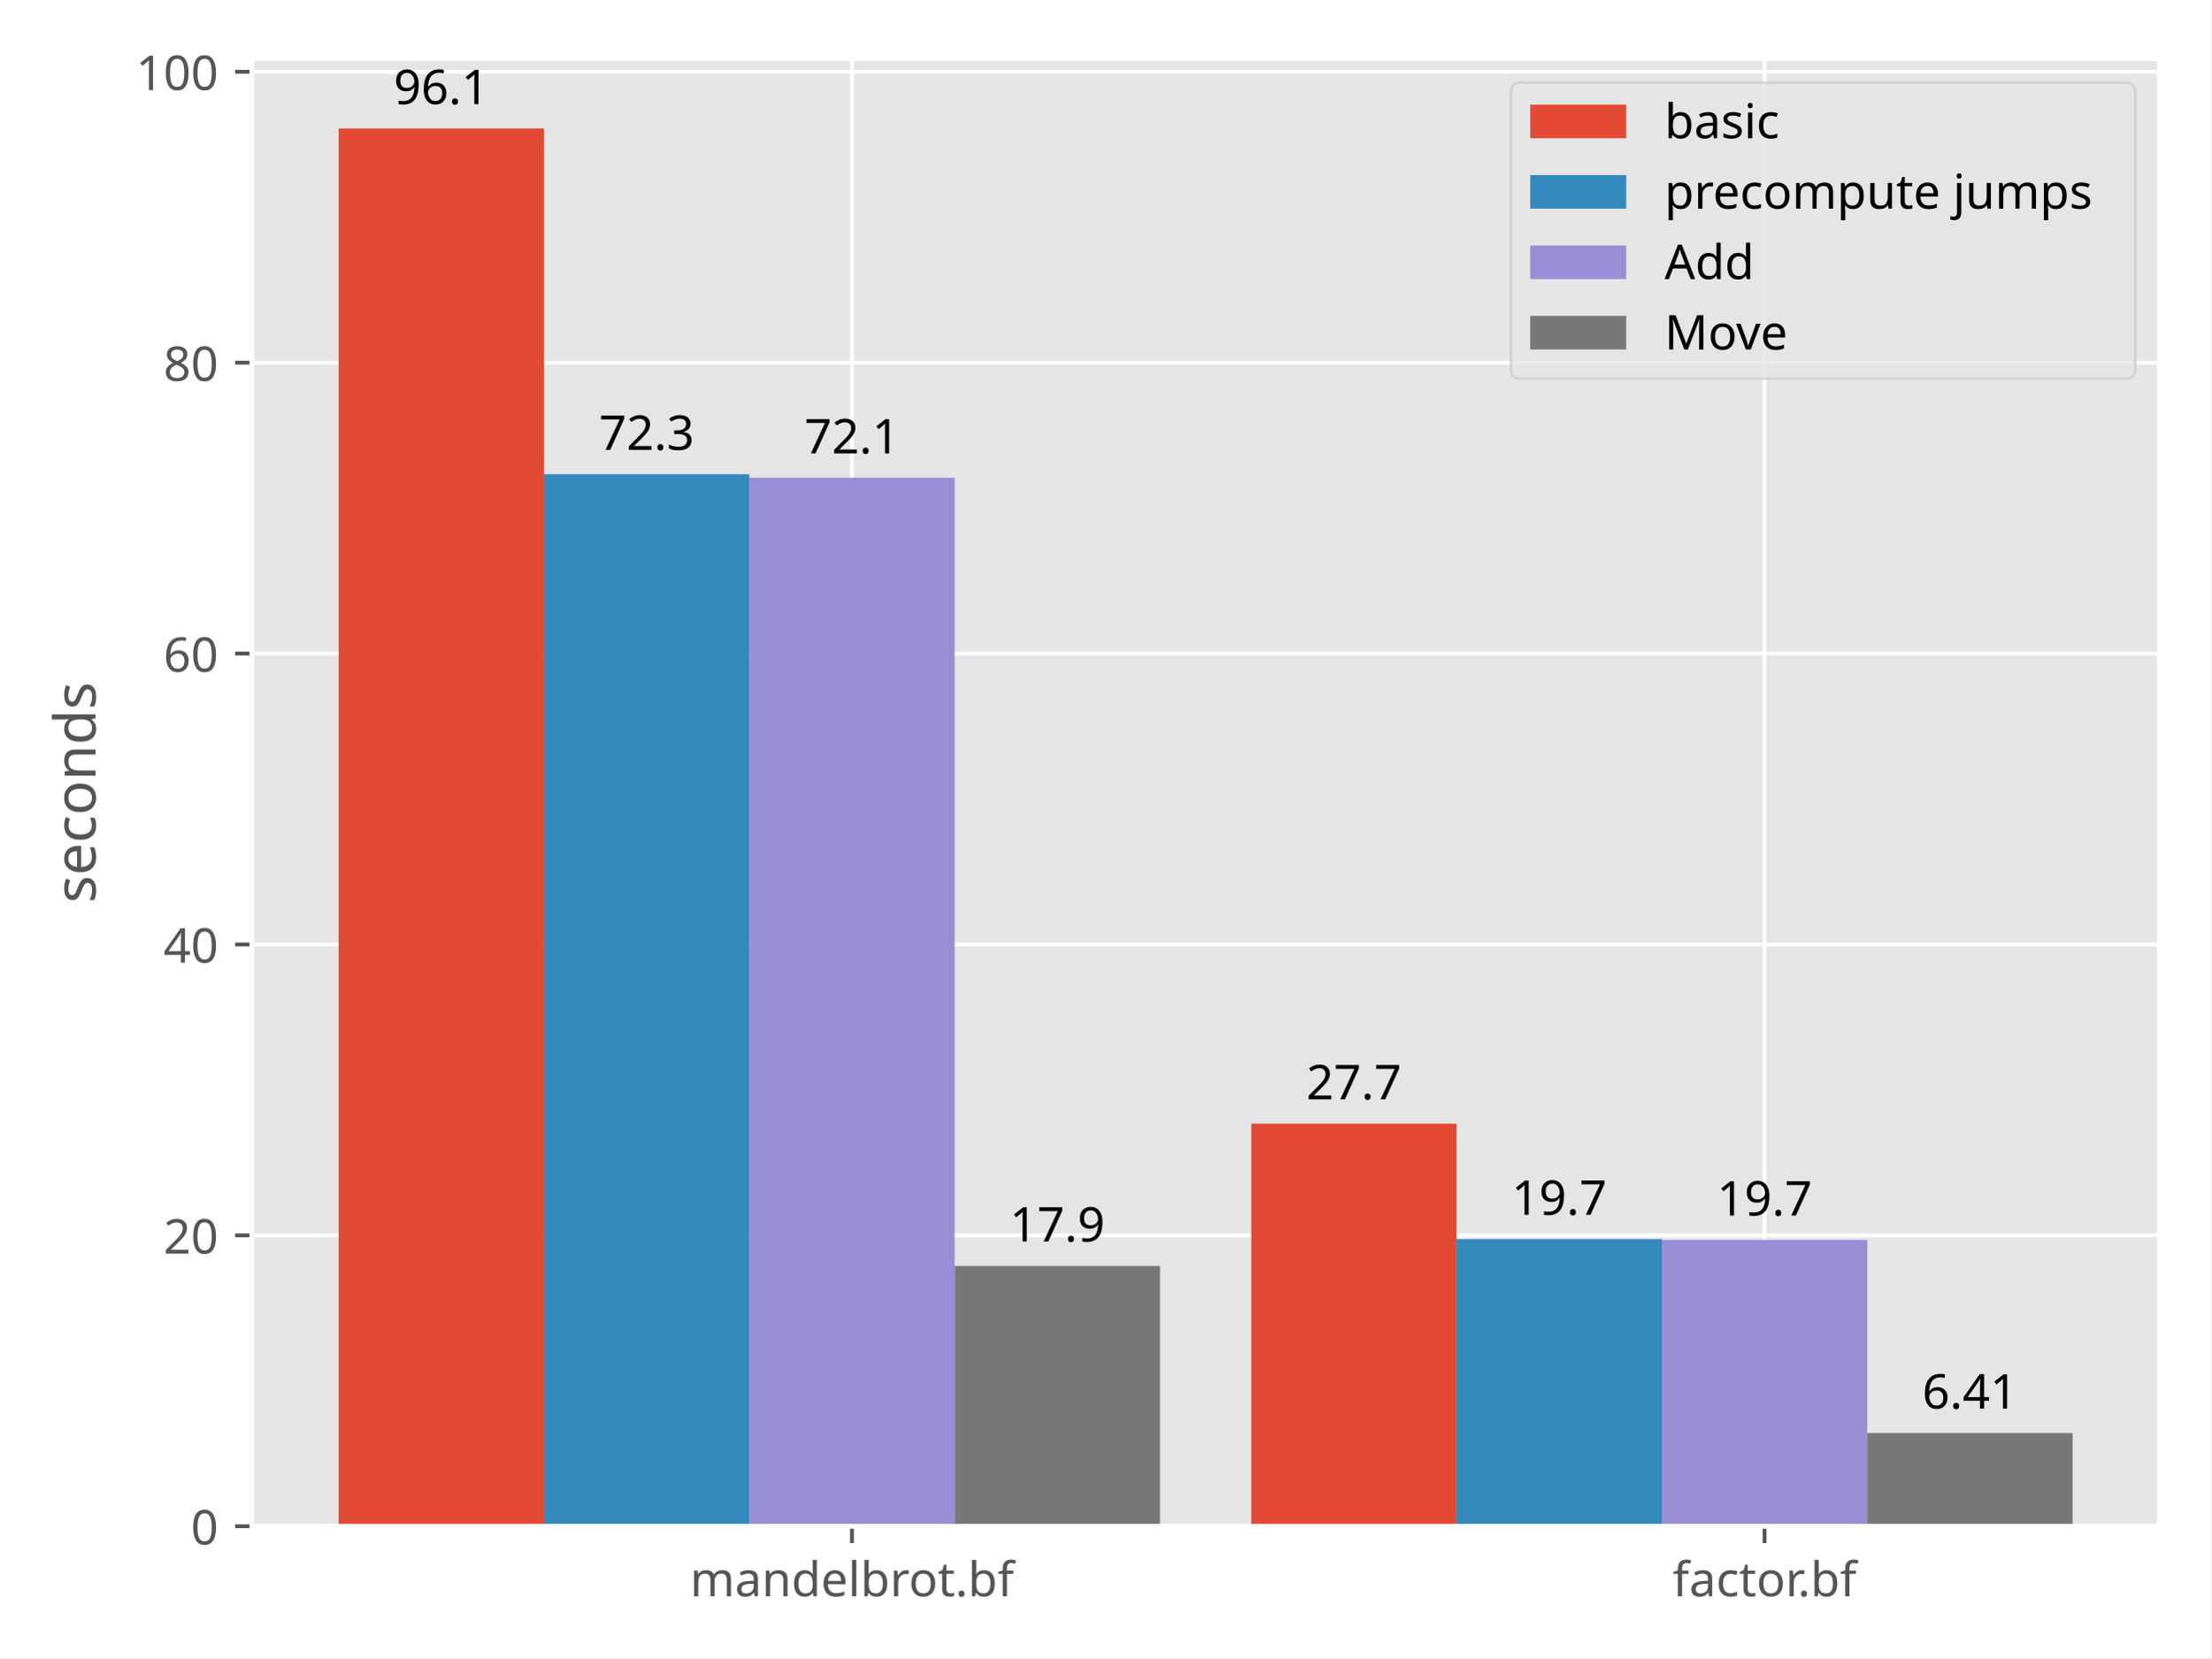
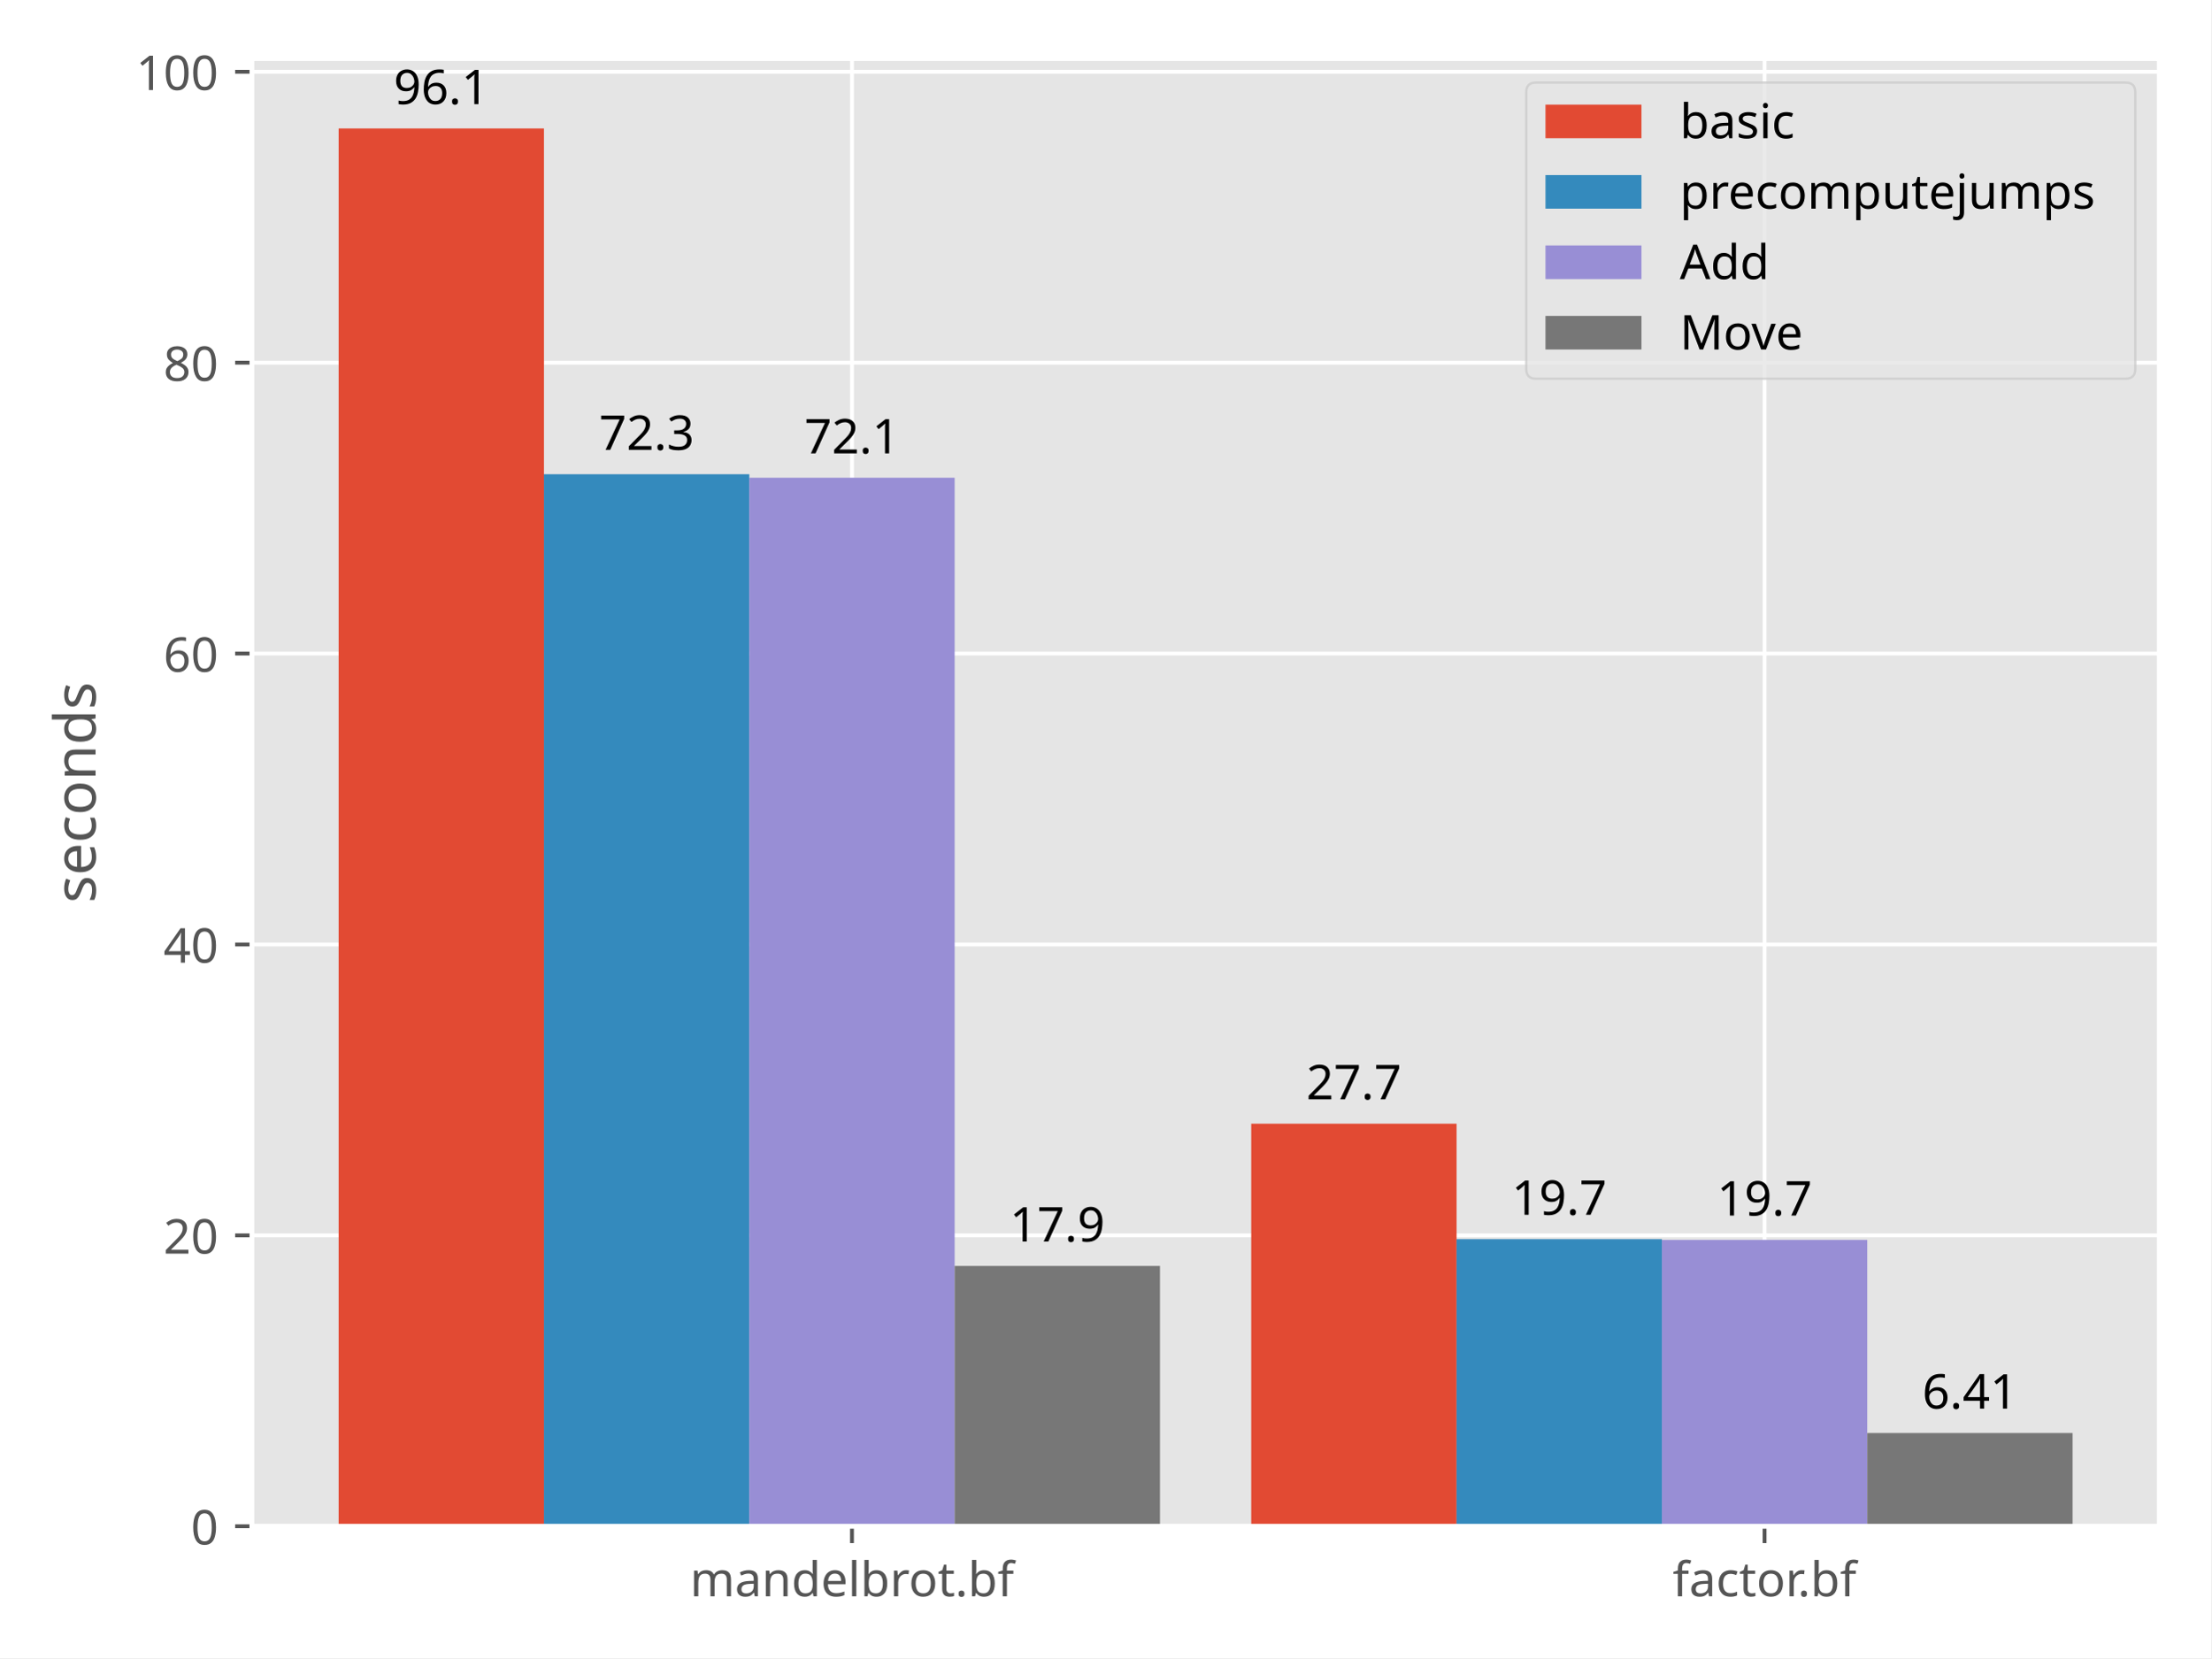
<svg xmlns="http://www.w3.org/2000/svg" xmlns:xlink="http://www.w3.org/1999/xlink" width="460.8pt" height="345.6pt" viewBox="0 0 460.8 345.6" version="1.1">
  <defs>
    <style type="text/css">*{stroke-linejoin: round; stroke-linecap: butt}</style>
  </defs>
  <g id="figure_1">
    <g id="patch_1">
      <path d="M 0 345.6  L 460.8 345.6  L 460.8 0  L 0 0  z " style="fill: #ffffff" />
    </g>
    <g id="axes_1">
      <g id="patch_2">
        <path d="M 52.501 318.122  L 450 318.122  L 450 12.213  L 52.501 12.213  z " style="fill: #e5e5e5" />
      </g>
      <g id="matplotlib.axis_1">
        <g id="xtick_1">
          <g id="line2d_1">
-             <path d="M 177.552 318.122  L 177.552 12.213  " clip-path="url(#p070d10ec9c)" style="fill: none; stroke: #ffffff; stroke-width: 0.8; stroke-linecap: square" />
+             <path d="M 177.552 318.122  L 177.552 12.213  " clip-path="url(#p7272bef656)" style="fill: none; stroke: #ffffff; stroke-width: 0.8; stroke-linecap: square" />
          </g>
          <g id="line2d_2">
            <defs>
-               <path id="m5c54ca888c" d="M 0 0  L 0 3.5  " style="stroke: #555555; stroke-width: 0.8" />
+               <path id="md9956f434b" d="M 0 0  L 0 3.5  " style="stroke: #555555; stroke-width: 0.8" />
            </defs>
            <g>
-               <use xlink:href="#m5c54ca888c" x="177.552" y="318.122" style="fill: #555555; stroke: #555555; stroke-width: 0.8" />
+               <use xlink:href="#md9956f434b" x="177.552" y="318.122" style="fill: #555555; stroke: #555555; stroke-width: 0.8" />
            </g>
          </g>
          <g id="text_1">
            <text style="fill: #555555; font: 10px 'Verdana'; text-anchor: middle" x="177.552" y="332.72" transform="rotate(-0, 177.5517, 332.7203)">mandelbrot.bf</text>
          </g>
        </g>
        <g id="xtick_2">
          <g id="line2d_3">
-             <path d="M 367.742 318.122  L 367.742 12.213  " clip-path="url(#p070d10ec9c)" style="fill: none; stroke: #ffffff; stroke-width: 0.8; stroke-linecap: square" />
+             <path d="M 367.742 318.122  L 367.742 12.213  " clip-path="url(#p7272bef656)" style="fill: none; stroke: #ffffff; stroke-width: 0.8; stroke-linecap: square" />
          </g>
          <g id="line2d_4">
            <g>
-               <use xlink:href="#m5c54ca888c" x="367.742" y="318.122" style="fill: #555555; stroke: #555555; stroke-width: 0.8" />
+               <use xlink:href="#md9956f434b" x="367.742" y="318.122" style="fill: #555555; stroke: #555555; stroke-width: 0.8" />
            </g>
          </g>
          <g id="text_2">
            <text style="fill: #555555; font: 10px 'Verdana'; text-anchor: middle" x="367.742" y="332.72" transform="rotate(-0, 367.7425, 332.7203)">factor.bf</text>
          </g>
        </g>
      </g>
      <g id="matplotlib.axis_2">
        <g id="ytick_1">
          <g id="line2d_5">
-             <path d="M 52.501 318.122  L 450 318.122  " clip-path="url(#p070d10ec9c)" style="fill: none; stroke: #ffffff; stroke-width: 0.8; stroke-linecap: square" />
+             <path d="M 52.501 318.122  L 450 318.122  " clip-path="url(#p7272bef656)" style="fill: none; stroke: #ffffff; stroke-width: 0.8; stroke-linecap: square" />
          </g>
          <g id="line2d_6">
            <defs>
-               <path id="m5587180c3b" d="M 0 0  L -3.5 0  " style="stroke: #555555; stroke-width: 0.8" />
+               <path id="mf716fc9c56" d="M 0 0  L -3.5 0  " style="stroke: #555555; stroke-width: 0.8" />
            </defs>
            <g>
-               <use xlink:href="#m5587180c3b" x="52.501" y="318.122" style="fill: #555555; stroke: #555555; stroke-width: 0.8" />
+               <use xlink:href="#mf716fc9c56" x="52.501" y="318.122" style="fill: #555555; stroke: #555555; stroke-width: 0.8" />
            </g>
          </g>
          <g id="text_3">
            <text style="fill: #555555; font: 10px 'Verdana'; text-anchor: end" x="45.501" y="321.921" transform="rotate(-0, 45.50125, 321.9211)">0</text>
          </g>
        </g>
        <g id="ytick_2">
          <g id="line2d_7">
-             <path d="M 52.501 257.489  L 450 257.489  " clip-path="url(#p070d10ec9c)" style="fill: none; stroke: #ffffff; stroke-width: 0.8; stroke-linecap: square" />
+             <path d="M 52.501 257.489  L 450 257.489  " clip-path="url(#p7272bef656)" style="fill: none; stroke: #ffffff; stroke-width: 0.8; stroke-linecap: square" />
          </g>
          <g id="line2d_8">
            <g>
-               <use xlink:href="#m5587180c3b" x="52.501" y="257.489" style="fill: #555555; stroke: #555555; stroke-width: 0.8" />
+               <use xlink:href="#mf716fc9c56" x="52.501" y="257.489" style="fill: #555555; stroke: #555555; stroke-width: 0.8" />
            </g>
          </g>
          <g id="text_4">
            <text style="fill: #555555; font: 10px 'Verdana'; text-anchor: end" x="45.501" y="261.288" transform="rotate(-0, 45.50125, 261.288)">20</text>
          </g>
        </g>
        <g id="ytick_3">
          <g id="line2d_9">
-             <path d="M 52.501 196.856  L 450 196.856  " clip-path="url(#p070d10ec9c)" style="fill: none; stroke: #ffffff; stroke-width: 0.8; stroke-linecap: square" />
+             <path d="M 52.501 196.856  L 450 196.856  " clip-path="url(#p7272bef656)" style="fill: none; stroke: #ffffff; stroke-width: 0.8; stroke-linecap: square" />
          </g>
          <g id="line2d_10">
            <g>
-               <use xlink:href="#m5587180c3b" x="52.501" y="196.856" style="fill: #555555; stroke: #555555; stroke-width: 0.8" />
+               <use xlink:href="#mf716fc9c56" x="52.501" y="196.856" style="fill: #555555; stroke: #555555; stroke-width: 0.8" />
            </g>
          </g>
          <g id="text_5">
            <text style="fill: #555555; font: 10px 'Verdana'; text-anchor: end" x="45.501" y="200.655" transform="rotate(-0, 45.50125, 200.6548)">40</text>
          </g>
        </g>
        <g id="ytick_4">
          <g id="line2d_11">
-             <path d="M 52.501 136.222  L 450 136.222  " clip-path="url(#p070d10ec9c)" style="fill: none; stroke: #ffffff; stroke-width: 0.8; stroke-linecap: square" />
+             <path d="M 52.501 136.222  L 450 136.222  " clip-path="url(#p7272bef656)" style="fill: none; stroke: #ffffff; stroke-width: 0.8; stroke-linecap: square" />
          </g>
          <g id="line2d_12">
            <g>
-               <use xlink:href="#m5587180c3b" x="52.501" y="136.222" style="fill: #555555; stroke: #555555; stroke-width: 0.8" />
+               <use xlink:href="#mf716fc9c56" x="52.501" y="136.222" style="fill: #555555; stroke: #555555; stroke-width: 0.8" />
            </g>
          </g>
          <g id="text_6">
            <text style="fill: #555555; font: 10px 'Verdana'; text-anchor: end" x="45.501" y="140.022" transform="rotate(-0, 45.50125, 140.0217)">60</text>
          </g>
        </g>
        <g id="ytick_5">
          <g id="line2d_13">
-             <path d="M 52.501 75.589  L 450 75.589  " clip-path="url(#p070d10ec9c)" style="fill: none; stroke: #ffffff; stroke-width: 0.8; stroke-linecap: square" />
+             <path d="M 52.501 75.589  L 450 75.589  " clip-path="url(#p7272bef656)" style="fill: none; stroke: #ffffff; stroke-width: 0.8; stroke-linecap: square" />
          </g>
          <g id="line2d_14">
            <g>
-               <use xlink:href="#m5587180c3b" x="52.501" y="75.589" style="fill: #555555; stroke: #555555; stroke-width: 0.8" />
+               <use xlink:href="#mf716fc9c56" x="52.501" y="75.589" style="fill: #555555; stroke: #555555; stroke-width: 0.8" />
            </g>
          </g>
          <g id="text_7">
            <text style="fill: #555555; font: 10px 'Verdana'; text-anchor: end" x="45.501" y="79.389" transform="rotate(-0, 45.50125, 79.38852)">80</text>
          </g>
        </g>
        <g id="ytick_6">
          <g id="line2d_15">
-             <path d="M 52.501 14.956  L 450 14.956  " clip-path="url(#p070d10ec9c)" style="fill: none; stroke: #ffffff; stroke-width: 0.8; stroke-linecap: square" />
+             <path d="M 52.501 14.956  L 450 14.956  " clip-path="url(#p7272bef656)" style="fill: none; stroke: #ffffff; stroke-width: 0.8; stroke-linecap: square" />
          </g>
          <g id="line2d_16">
            <g>
-               <use xlink:href="#m5587180c3b" x="52.501" y="14.956" style="fill: #555555; stroke: #555555; stroke-width: 0.8" />
+               <use xlink:href="#mf716fc9c56" x="52.501" y="14.956" style="fill: #555555; stroke: #555555; stroke-width: 0.8" />
            </g>
          </g>
          <g id="text_8">
            <text style="fill: #555555; font: 10px 'Verdana'; text-anchor: end" x="45.501" y="18.755" transform="rotate(-0, 45.50125, 18.75537)">100</text>
          </g>
        </g>
        <g id="text_9">
          <text style="fill: #555555; font: 12px 'Verdana'; text-anchor: middle" x="19.918" y="165.167" transform="rotate(-90, 19.91812, 165.1672)">seconds</text>
        </g>
      </g>
      <g id="patch_3">
-         <path d="M 70.569 318.122  L 113.362 318.122  L 113.362 26.78  L 70.569 26.78  z " clip-path="url(#p070d10ec9c)" style="fill: #e24a33" />
+         <path d="M 70.569 318.122  L 113.362 318.122  L 113.362 26.78  L 70.569 26.78  z " clip-path="url(#p7272bef656)" style="fill: #e24a33" />
      </g>
      <g id="patch_4">
-         <path d="M 260.76 318.122  L 303.553 318.122  L 303.553 234.206  L 260.76 234.206  z " clip-path="url(#p070d10ec9c)" style="fill: #e24a33" />
+         <path d="M 260.76 318.122  L 303.553 318.122  L 303.553 234.206  L 260.76 234.206  z " clip-path="url(#p7272bef656)" style="fill: #e24a33" />
      </g>
      <g id="patch_5">
-         <path d="M 113.362 318.122  L 156.155 318.122  L 156.155 98.842  L 113.362 98.842  z " clip-path="url(#p070d10ec9c)" style="fill: #348abd" />
+         <path d="M 113.362 318.122  L 156.155 318.122  L 156.155 98.842  L 113.362 98.842  z " clip-path="url(#p7272bef656)" style="fill: #348abd" />
      </g>
      <g id="patch_6">
-         <path d="M 303.553 318.122  L 346.346 318.122  L 346.346 258.277  L 303.553 258.277  z " clip-path="url(#p070d10ec9c)" style="fill: #348abd" />
+         <path d="M 303.553 318.122  L 346.346 318.122  L 346.346 258.277  L 303.553 258.277  z " clip-path="url(#p7272bef656)" style="fill: #348abd" />
      </g>
      <g id="patch_7">
-         <path d="M 156.155 318.122  L 198.948 318.122  L 198.948 99.57  L 156.155 99.57  z " clip-path="url(#p070d10ec9c)" style="fill: #988ed5" />
+         <path d="M 156.155 318.122  L 198.948 318.122  L 198.948 99.57  L 156.155 99.57  z " clip-path="url(#p7272bef656)" style="fill: #988ed5" />
      </g>
      <g id="patch_8">
-         <path d="M 346.346 318.122  L 389.139 318.122  L 389.139 258.435  L 346.346 258.435  z " clip-path="url(#p070d10ec9c)" style="fill: #988ed5" />
+         <path d="M 346.346 318.122  L 389.139 318.122  L 389.139 258.435  L 346.346 258.435  z " clip-path="url(#p7272bef656)" style="fill: #988ed5" />
      </g>
      <g id="patch_9">
-         <path d="M 198.948 318.122  L 241.741 318.122  L 241.741 263.855  L 198.948 263.855  z " clip-path="url(#p070d10ec9c)" style="fill: #777777" />
+         <path d="M 198.948 318.122  L 241.741 318.122  L 241.741 263.855  L 198.948 263.855  z " clip-path="url(#p7272bef656)" style="fill: #777777" />
      </g>
      <g id="patch_10">
-         <path d="M 389.139 318.122  L 431.932 318.122  L 431.932 298.68  L 389.139 298.68  z " clip-path="url(#p070d10ec9c)" style="fill: #777777" />
+         <path d="M 389.139 318.122  L 431.932 318.122  L 431.932 298.68  L 389.139 298.68  z " clip-path="url(#p7272bef656)" style="fill: #777777" />
      </g>
      <g id="patch_11">
        <path d="M 52.501 318.122  L 52.501 12.213  " style="fill: none; stroke: #ffffff; stroke-linejoin: miter; stroke-linecap: square" />
      </g>
      <g id="patch_12">
        <path d="M 450 318.122  L 450 12.213  " style="fill: none; stroke: #ffffff; stroke-linejoin: miter; stroke-linecap: square" />
      </g>
      <g id="patch_13">
        <path d="M 52.501 318.122  L 450 318.122  " style="fill: none; stroke: #ffffff; stroke-linejoin: miter; stroke-linecap: square" />
      </g>
      <g id="patch_14">
        <path d="M 52.501 12.213  L 450 12.213  " style="fill: none; stroke: #ffffff; stroke-linejoin: miter; stroke-linecap: square" />
      </g>
      <g id="text_10">
        <text style="font: 10px 'Verdana'; text-anchor: middle" x="91.966" y="21.7" transform="rotate(-0, 91.96584, 21.69993)">96.1</text>
      </g>
      <g id="text_11">
        <text style="font: 10px 'Verdana'; text-anchor: middle" x="282.157" y="229.126" transform="rotate(-0, 282.1566, 229.1259)">27.7</text>
      </g>
      <g id="text_12">
        <text style="font: 10px 'Verdana'; text-anchor: middle" x="134.759" y="93.762" transform="rotate(-0, 134.7588, 93.76242)">72.3</text>
      </g>
      <g id="text_13">
        <text style="font: 10px 'Verdana'; text-anchor: middle" x="324.95" y="253.197" transform="rotate(-0, 324.9496, 253.1973)">19.7</text>
      </g>
      <g id="text_14">
        <text style="font: 10px 'Verdana'; text-anchor: middle" x="177.552" y="94.49" transform="rotate(-0, 177.5517, 94.49002)">72.1</text>
      </g>
      <g id="text_15">
        <text style="font: 10px 'Verdana'; text-anchor: middle" x="367.742" y="253.355" transform="rotate(-0, 367.7425, 253.3549)">19.7</text>
      </g>
      <g id="text_16">
        <text style="font: 10px 'Verdana'; text-anchor: middle" x="220.345" y="258.776" transform="rotate(-0, 220.3446, 258.7755)">17.9</text>
      </g>
      <g id="text_17">
        <text style="font: 10px 'Verdana'; text-anchor: middle" x="410.535" y="293.6" transform="rotate(-0, 410.5354, 293.6002)">6.41</text>
      </g>
      <g id="legend_1">
        <g id="patch_15">
-           <path d="M 316.903 78.925  L 443 78.925  Q 445 78.925 445 76.925  L 445 19.213  Q 445 17.213 443 17.213  L 316.903 17.213  Q 314.903 17.213 314.903 19.213  L 314.903 76.925  Q 314.903 78.925 316.903 78.925  z " style="fill: #e5e5e5; opacity: 0.8; stroke: #cccccc; stroke-width: 0.5; stroke-linejoin: miter" />
+           <path d="M 320.081 78.925  L 443 78.925  Q 445 78.925 445 76.925  L 445 19.213  Q 445 17.213 443 17.213  L 320.081 17.213  Q 318.081 17.213 318.081 19.213  L 318.081 76.925  Q 318.081 78.925 320.081 78.925  z " style="fill: #e5e5e5; opacity: 0.8; stroke: #cccccc; stroke-width: 0.5; stroke-linejoin: miter" />
        </g>
        <g id="patch_16">
-           <path d="M 318.903 28.811  L 338.903 28.811  L 338.903 21.811  L 318.903 21.811  z " style="fill: #e24a33" />
+           <path d="M 322.081 28.811  L 342.081 28.811  L 342.081 21.811  L 322.081 21.811  z " style="fill: #e24a33" />
        </g>
        <g id="text_18">
-           <text style="font: 10px 'Verdana'; text-anchor: start" x="346.903" y="28.811" transform="rotate(-0, 346.9031, 28.81094)">basic</text>
+           <text style="font: 10px 'Verdana'; text-anchor: start" x="350.081" y="28.811" transform="rotate(-0, 350.0813, 28.81094)">basic</text>
        </g>
        <g id="patch_17">
-           <path d="M 318.903 43.489  L 338.903 43.489  L 338.903 36.489  L 318.903 36.489  z " style="fill: #348abd" />
+           <path d="M 322.081 43.489  L 342.081 43.489  L 342.081 36.489  L 322.081 36.489  z " style="fill: #348abd" />
        </g>
        <g id="text_19">
-           <text style="font: 10px 'Verdana'; text-anchor: start" x="346.903" y="43.489" transform="rotate(-0, 346.9031, 43.48907)">precompute jumps</text>
+           <text style="font: 10px 'Verdana'; text-anchor: start" x="350.081" y="43.489" transform="rotate(-0, 350.0813, 43.48907)">precomputejumps</text>
        </g>
        <g id="patch_18">
-           <path d="M 318.903 58.167  L 338.903 58.167  L 338.903 51.167  L 318.903 51.167  z " style="fill: #988ed5" />
+           <path d="M 322.081 58.167  L 342.081 58.167  L 342.081 51.167  L 322.081 51.167  z " style="fill: #988ed5" />
        </g>
        <g id="text_20">
-           <text style="font: 10px 'Verdana'; text-anchor: start" x="346.903" y="58.167" transform="rotate(-0, 346.9031, 58.16719)">Add</text>
+           <text style="font: 10px 'Verdana'; text-anchor: start" x="350.081" y="58.167" transform="rotate(-0, 350.0813, 58.16719)">Add</text>
        </g>
        <g id="patch_19">
-           <path d="M 318.903 72.845  L 338.903 72.845  L 338.903 65.845  L 318.903 65.845  z " style="fill: #777777" />
+           <path d="M 322.081 72.845  L 342.081 72.845  L 342.081 65.845  L 322.081 65.845  z " style="fill: #777777" />
        </g>
        <g id="text_21">
-           <text style="font: 10px 'Verdana'; text-anchor: start" x="346.903" y="72.845" transform="rotate(-0, 346.9031, 72.84532)">Move</text>
+           <text style="font: 10px 'Verdana'; text-anchor: start" x="350.081" y="72.845" transform="rotate(-0, 350.0813, 72.84532)">Move</text>
        </g>
      </g>
    </g>
  </g>
  <defs>
-     <clipPath id="p070d10ec9c">
+     <clipPath id="p7272bef656">
      <rect x="52.501" y="12.213" width="397.499" height="305.909" />
    </clipPath>
  </defs>
</svg>
